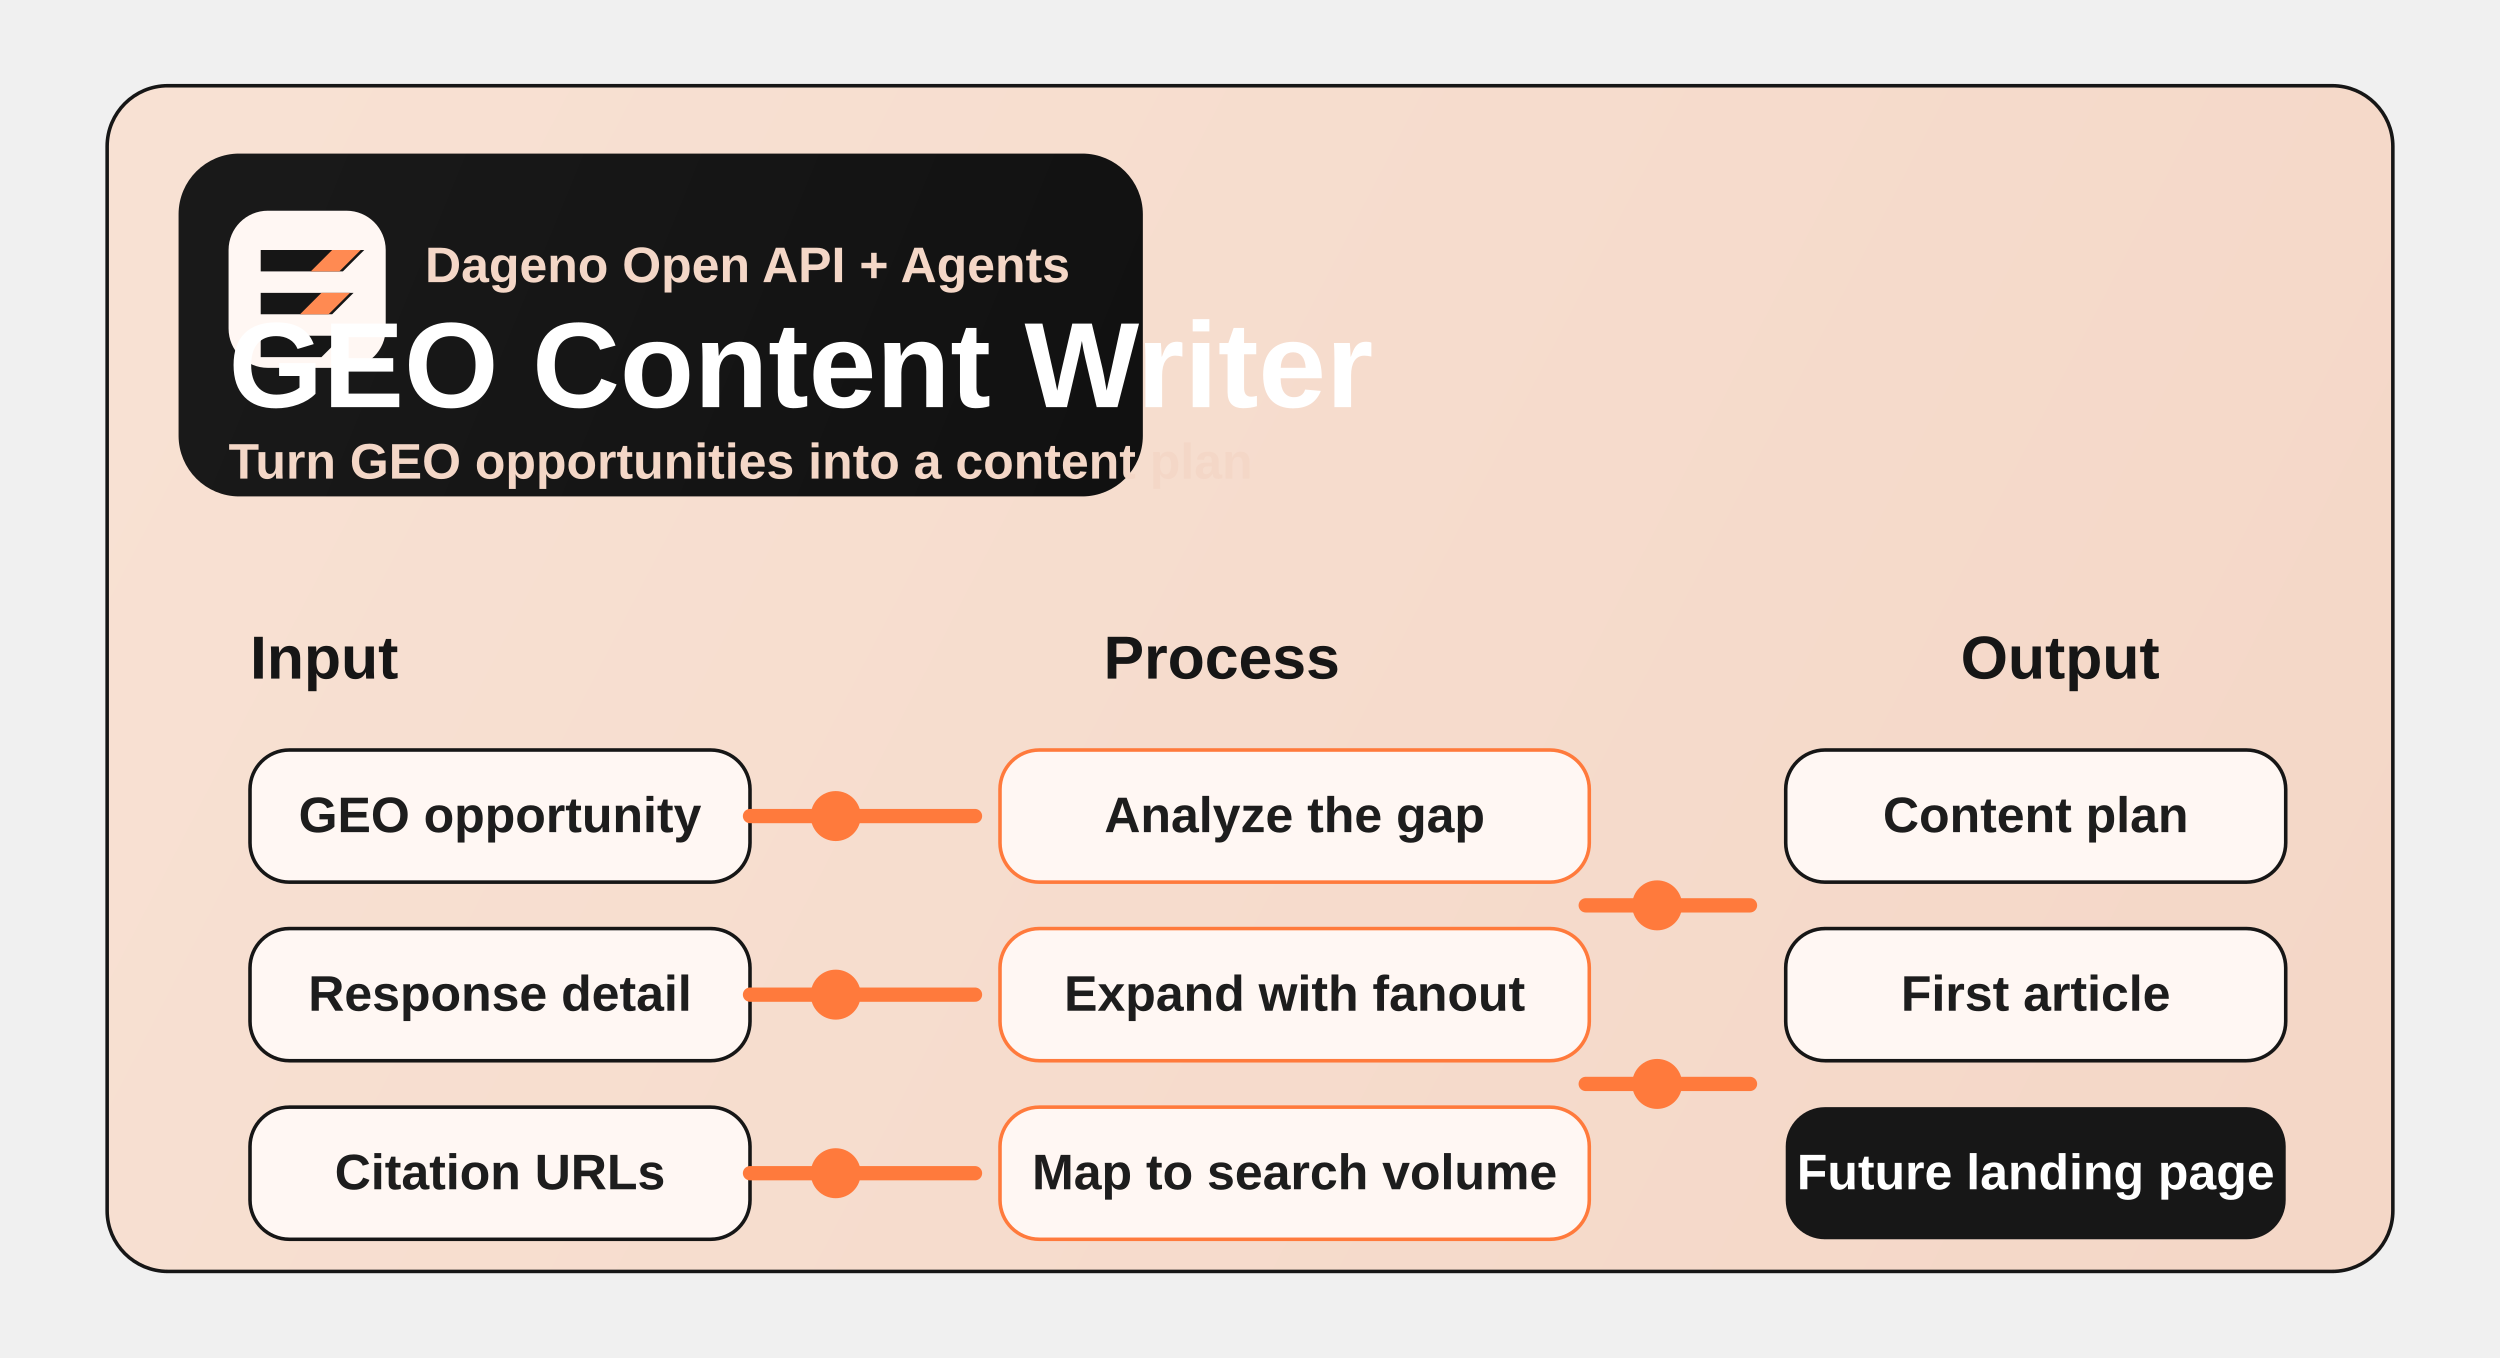
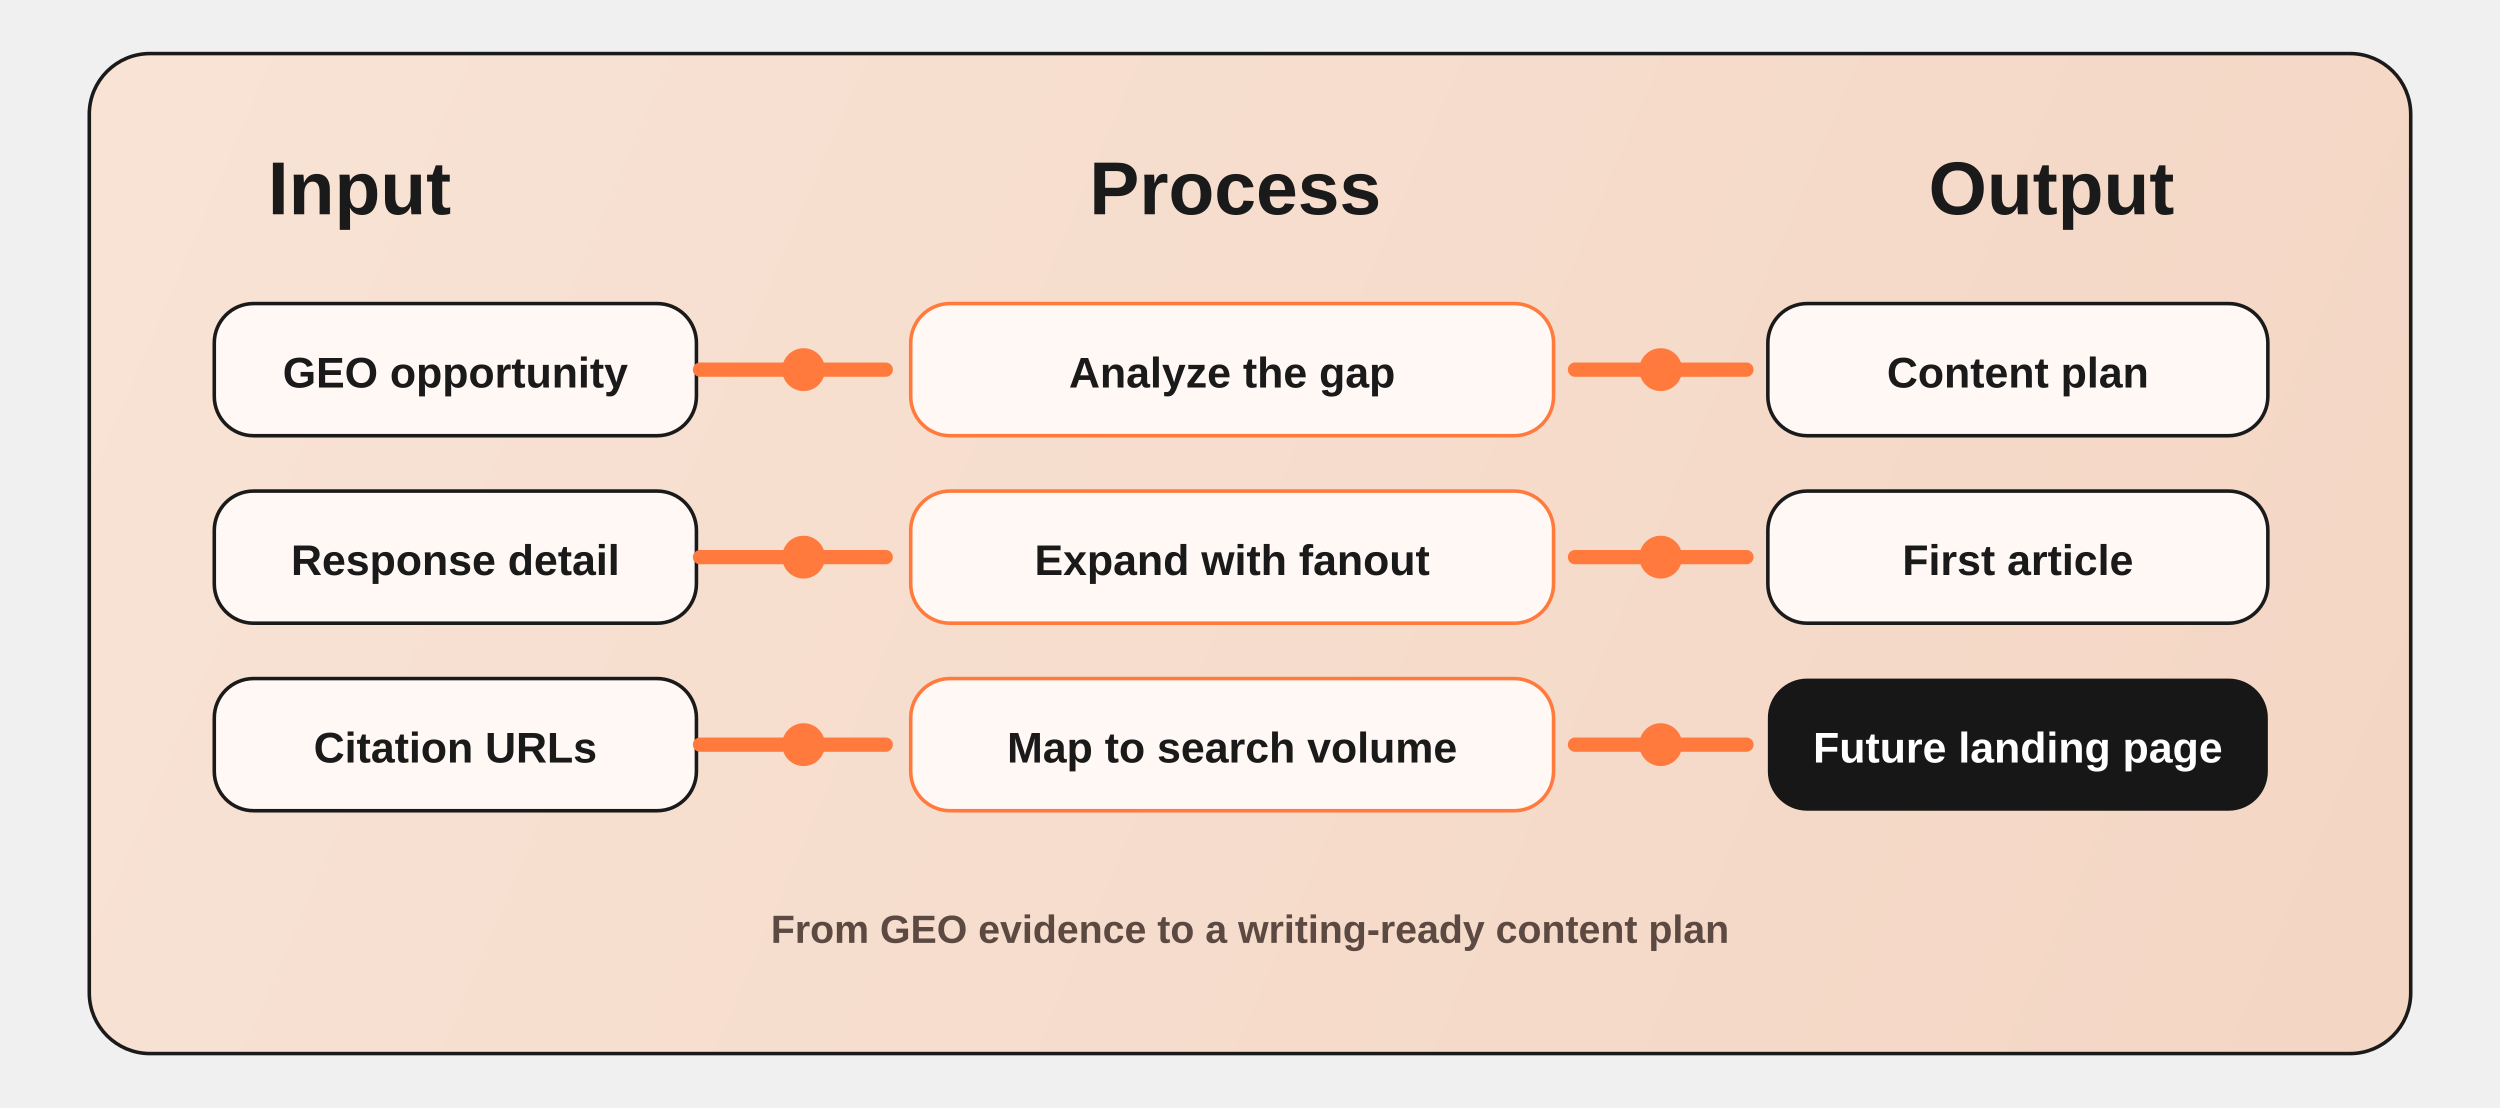
- <svg xmlns="http://www.w3.org/2000/svg" width="1400" height="760" viewBox="0 0 1400 760" fill="none">
+ <svg xmlns="http://www.w3.org/2000/svg" width="1400" height="620" viewBox="0 0 1400 620" fill="none">
  <defs>
-     <linearGradient id="bg" x1="120" y1="80" x2="1280" y2="680" gradientUnits="userSpaceOnUse">
-       <stop stop-color="#F8E1D3" />
-       <stop offset="1" stop-color="#F4D7C7" />
-     </linearGradient>
-     <linearGradient id="dark" x1="154" y1="106" x2="662" y2="314" gradientUnits="userSpaceOnUse">
-       <stop stop-color="#191919" />
-       <stop offset="1" stop-color="#101010" />
+     <linearGradient id="bg" x1="90" y1="48" x2="1310" y2="572" gradientUnits="userSpaceOnUse">
+       <stop stop-color="#F8E3D5" />
+       <stop offset="1" stop-color="#F4D6C4" />
    </linearGradient>
  </defs>
-   <rect x="60" y="48" width="1280" height="664" rx="34" fill="url(#bg)" stroke="#161616" stroke-width="2" />
-   <rect x="100" y="86" width="540" height="192" rx="34" fill="url(#dark)" />
-   <rect x="128" y="118" width="88" height="88" rx="22" fill="#FFF7F3" />
-   <path d="M146 140H204L192 152H146V140Z" fill="#161616" />
-   <path d="M146 164H198L186 176H146V164Z" fill="#161616" />
-   <path d="M146 188H192L180 200H146V188Z" fill="#161616" />
-   <path d="M186 140H202L190 152H174L186 140Z" fill="#FF8A52" />
-   <path d="M180 164H196L184 176H168L180 164Z" fill="#FF8A52" />
-   <text x="238" y="158" fill="#F4D7C7" font-family="Arial, Helvetica, sans-serif" font-size="28" font-weight="700">Dageno Open API + Agents</text>
-   <text x="128" y="228" fill="white" font-family="Arial, Helvetica, sans-serif" font-size="68" font-weight="800">GEO Content Writer</text>
-   <text x="128" y="268" fill="#F4D7C7" font-family="Arial, Helvetica, sans-serif" font-size="28" font-weight="700">Turn GEO opportunities into a content plan</text>
-   <text x="140" y="380" fill="#161616" font-family="Arial, Helvetica, sans-serif" font-size="34" font-weight="800">Input</text>
-   <text x="618" y="380" fill="#161616" font-family="Arial, Helvetica, sans-serif" font-size="34" font-weight="800">Process</text>
-   <text x="1098" y="380" fill="#161616" font-family="Arial, Helvetica, sans-serif" font-size="34" font-weight="800">Output</text>
-   <rect x="140" y="420" width="280" height="74" rx="22" fill="#FFF7F3" stroke="#161616" stroke-width="2" />
-   <text x="280" y="466" text-anchor="middle" fill="#1D1D1D" font-family="Arial, Helvetica, sans-serif" font-size="28" font-weight="700">GEO opportunity</text>
-   <rect x="140" y="520" width="280" height="74" rx="22" fill="#FFF7F3" stroke="#161616" stroke-width="2" />
-   <text x="280" y="566" text-anchor="middle" fill="#1D1D1D" font-family="Arial, Helvetica, sans-serif" font-size="28" font-weight="700">Response detail</text>
-   <rect x="140" y="620" width="280" height="74" rx="22" fill="#FFF7F3" stroke="#161616" stroke-width="2" />
-   <text x="280" y="666" text-anchor="middle" fill="#1D1D1D" font-family="Arial, Helvetica, sans-serif" font-size="28" font-weight="700">Citation URLs</text>
-   <rect x="560" y="420" width="330" height="74" rx="22" fill="#FFF7F3" stroke="#FF7A3C" stroke-width="2" />
-   <text x="725" y="466" text-anchor="middle" fill="#1D1D1D" font-family="Arial, Helvetica, sans-serif" font-size="28" font-weight="700">Analyze the gap</text>
-   <rect x="560" y="520" width="330" height="74" rx="22" fill="#FFF7F3" stroke="#FF7A3C" stroke-width="2" />
-   <text x="725" y="566" text-anchor="middle" fill="#1D1D1D" font-family="Arial, Helvetica, sans-serif" font-size="28" font-weight="700">Expand with fanout</text>
-   <rect x="560" y="620" width="330" height="74" rx="22" fill="#FFF7F3" stroke="#FF7A3C" stroke-width="2" />
-   <text x="725" y="666" text-anchor="middle" fill="#1D1D1D" font-family="Arial, Helvetica, sans-serif" font-size="28" font-weight="700">Map to search volume</text>
-   <rect x="1000" y="420" width="280" height="74" rx="22" fill="#FFF7F3" stroke="#161616" stroke-width="2" />
-   <text x="1140" y="466" text-anchor="middle" fill="#1D1D1D" font-family="Arial, Helvetica, sans-serif" font-size="28" font-weight="700">Content plan</text>
-   <rect x="1000" y="520" width="280" height="74" rx="22" fill="#FFF7F3" stroke="#161616" stroke-width="2" />
-   <text x="1140" y="566" text-anchor="middle" fill="#1D1D1D" font-family="Arial, Helvetica, sans-serif" font-size="28" font-weight="700">First article</text>
-   <rect x="1000" y="620" width="280" height="74" rx="22" fill="#171717" />
-   <text x="1140" y="666" text-anchor="middle" fill="white" font-family="Arial, Helvetica, sans-serif" font-size="28" font-weight="800">Future landing page</text>
-   <circle cx="468" cy="457" r="14" fill="#FF7A3C" />
-   <circle cx="468" cy="557" r="14" fill="#FF7A3C" />
-   <circle cx="468" cy="657" r="14" fill="#FF7A3C" />
-   <path d="M420 457H546" stroke="#FF7A3C" stroke-width="8" stroke-linecap="round" />
-   <path d="M420 557H546" stroke="#FF7A3C" stroke-width="8" stroke-linecap="round" />
-   <path d="M420 657H546" stroke="#FF7A3C" stroke-width="8" stroke-linecap="round" />
-   <circle cx="928" cy="507" r="14" fill="#FF7A3C" />
-   <circle cx="928" cy="607" r="14" fill="#FF7A3C" />
-   <path d="M888 507H980" stroke="#FF7A3C" stroke-width="8" stroke-linecap="round" />
-   <path d="M888 607H980" stroke="#FF7A3C" stroke-width="8" stroke-linecap="round" />
+   <rect x="50" y="30" width="1300" height="560" rx="34" fill="url(#bg)" stroke="#1A1A1A" stroke-width="2" />
+   <text x="150" y="120" fill="#1A1A1A" font-family="Arial, Helvetica, sans-serif" font-size="42" font-weight="800">Input</text>
+   <text x="610" y="120" fill="#1A1A1A" font-family="Arial, Helvetica, sans-serif" font-size="42" font-weight="800">Process</text>
+   <text x="1080" y="120" fill="#1A1A1A" font-family="Arial, Helvetica, sans-serif" font-size="42" font-weight="800">Output</text>
+   <rect x="120" y="170" width="270" height="74" rx="22" fill="#FFF8F4" stroke="#1A1A1A" stroke-width="2" />
+   <text x="255" y="217" text-anchor="middle" fill="#1A1A1A" font-family="Arial, Helvetica, sans-serif" font-size="24" font-weight="700">GEO opportunity</text>
+   <rect x="120" y="275" width="270" height="74" rx="22" fill="#FFF8F4" stroke="#1A1A1A" stroke-width="2" />
+   <text x="255" y="322" text-anchor="middle" fill="#1A1A1A" font-family="Arial, Helvetica, sans-serif" font-size="24" font-weight="700">Response detail</text>
+   <rect x="120" y="380" width="270" height="74" rx="22" fill="#FFF8F4" stroke="#1A1A1A" stroke-width="2" />
+   <text x="255" y="427" text-anchor="middle" fill="#1A1A1A" font-family="Arial, Helvetica, sans-serif" font-size="24" font-weight="700">Citation URLs</text>
+   <rect x="510" y="170" width="360" height="74" rx="22" fill="#FFF8F4" stroke="#FF7A3C" stroke-width="2" />
+   <text x="690" y="217" text-anchor="middle" fill="#1A1A1A" font-family="Arial, Helvetica, sans-serif" font-size="24" font-weight="700">Analyze the gap</text>
+   <rect x="510" y="275" width="360" height="74" rx="22" fill="#FFF8F4" stroke="#FF7A3C" stroke-width="2" />
+   <text x="690" y="322" text-anchor="middle" fill="#1A1A1A" font-family="Arial, Helvetica, sans-serif" font-size="24" font-weight="700">Expand with fanout</text>
+   <rect x="510" y="380" width="360" height="74" rx="22" fill="#FFF8F4" stroke="#FF7A3C" stroke-width="2" />
+   <text x="690" y="427" text-anchor="middle" fill="#1A1A1A" font-family="Arial, Helvetica, sans-serif" font-size="24" font-weight="700">Map to search volume</text>
+   <rect x="990" y="170" width="280" height="74" rx="22" fill="#FFF8F4" stroke="#1A1A1A" stroke-width="2" />
+   <text x="1130" y="217" text-anchor="middle" fill="#1A1A1A" font-family="Arial, Helvetica, sans-serif" font-size="24" font-weight="700">Content plan</text>
+   <rect x="990" y="275" width="280" height="74" rx="22" fill="#FFF8F4" stroke="#1A1A1A" stroke-width="2" />
+   <text x="1130" y="322" text-anchor="middle" fill="#1A1A1A" font-family="Arial, Helvetica, sans-serif" font-size="24" font-weight="700">First article</text>
+   <rect x="990" y="380" width="280" height="74" rx="22" fill="#171717" />
+   <text x="1130" y="427" text-anchor="middle" fill="white" font-family="Arial, Helvetica, sans-serif" font-size="24" font-weight="800">Future landing page</text>
+   <circle cx="450" cy="207" r="12" fill="#FF7A3C" />
+   <circle cx="450" cy="312" r="12" fill="#FF7A3C" />
+   <circle cx="450" cy="417" r="12" fill="#FF7A3C" />
+   <path d="M392 207H496" stroke="#FF7A3C" stroke-width="8" stroke-linecap="round" />
+   <path d="M392 312H496" stroke="#FF7A3C" stroke-width="8" stroke-linecap="round" />
+   <path d="M392 417H496" stroke="#FF7A3C" stroke-width="8" stroke-linecap="round" />
+   <circle cx="930" cy="207" r="12" fill="#FF7A3C" />
+   <circle cx="930" cy="312" r="12" fill="#FF7A3C" />
+   <circle cx="930" cy="417" r="12" fill="#FF7A3C" />
+   <path d="M882 207H978" stroke="#FF7A3C" stroke-width="8" stroke-linecap="round" />
+   <path d="M882 312H978" stroke="#FF7A3C" stroke-width="8" stroke-linecap="round" />
+   <path d="M882 417H978" stroke="#FF7A3C" stroke-width="8" stroke-linecap="round" />
+   <text x="700" y="528" text-anchor="middle" fill="#5C4A42" font-family="Arial, Helvetica, sans-serif" font-size="22" font-weight="600">
+     From GEO evidence to a writing-ready content plan
+   </text>
</svg>
